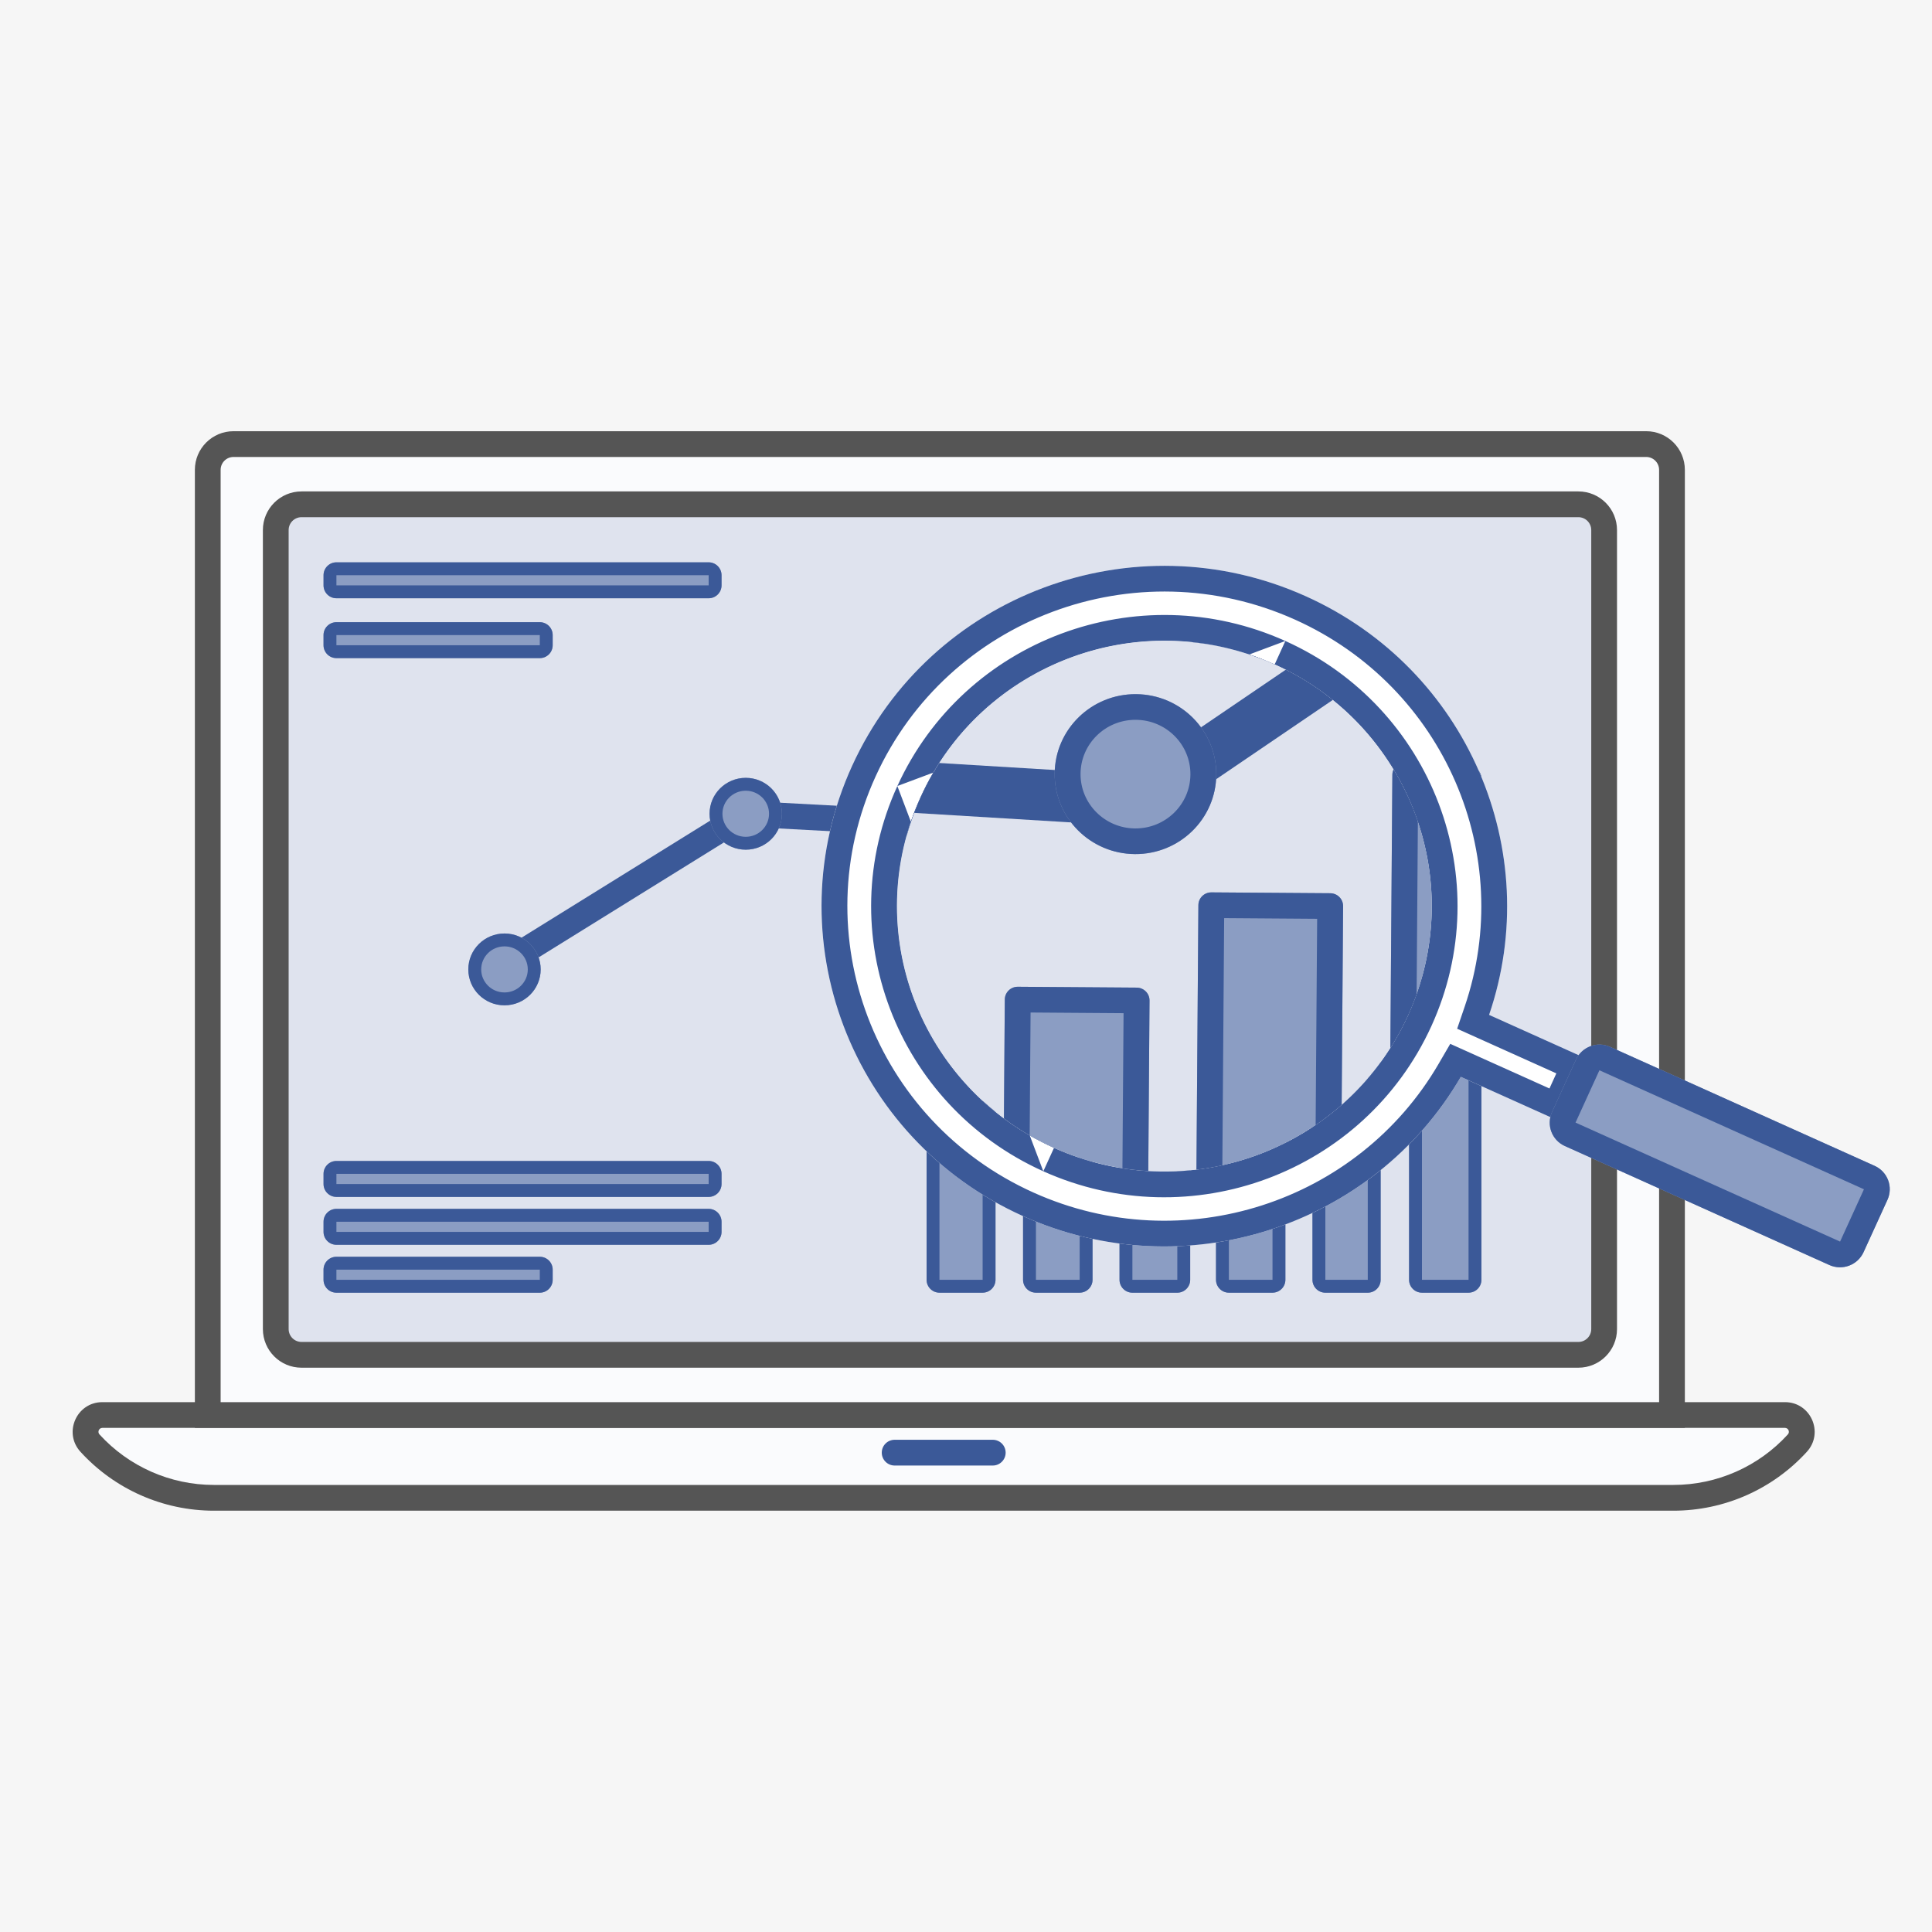
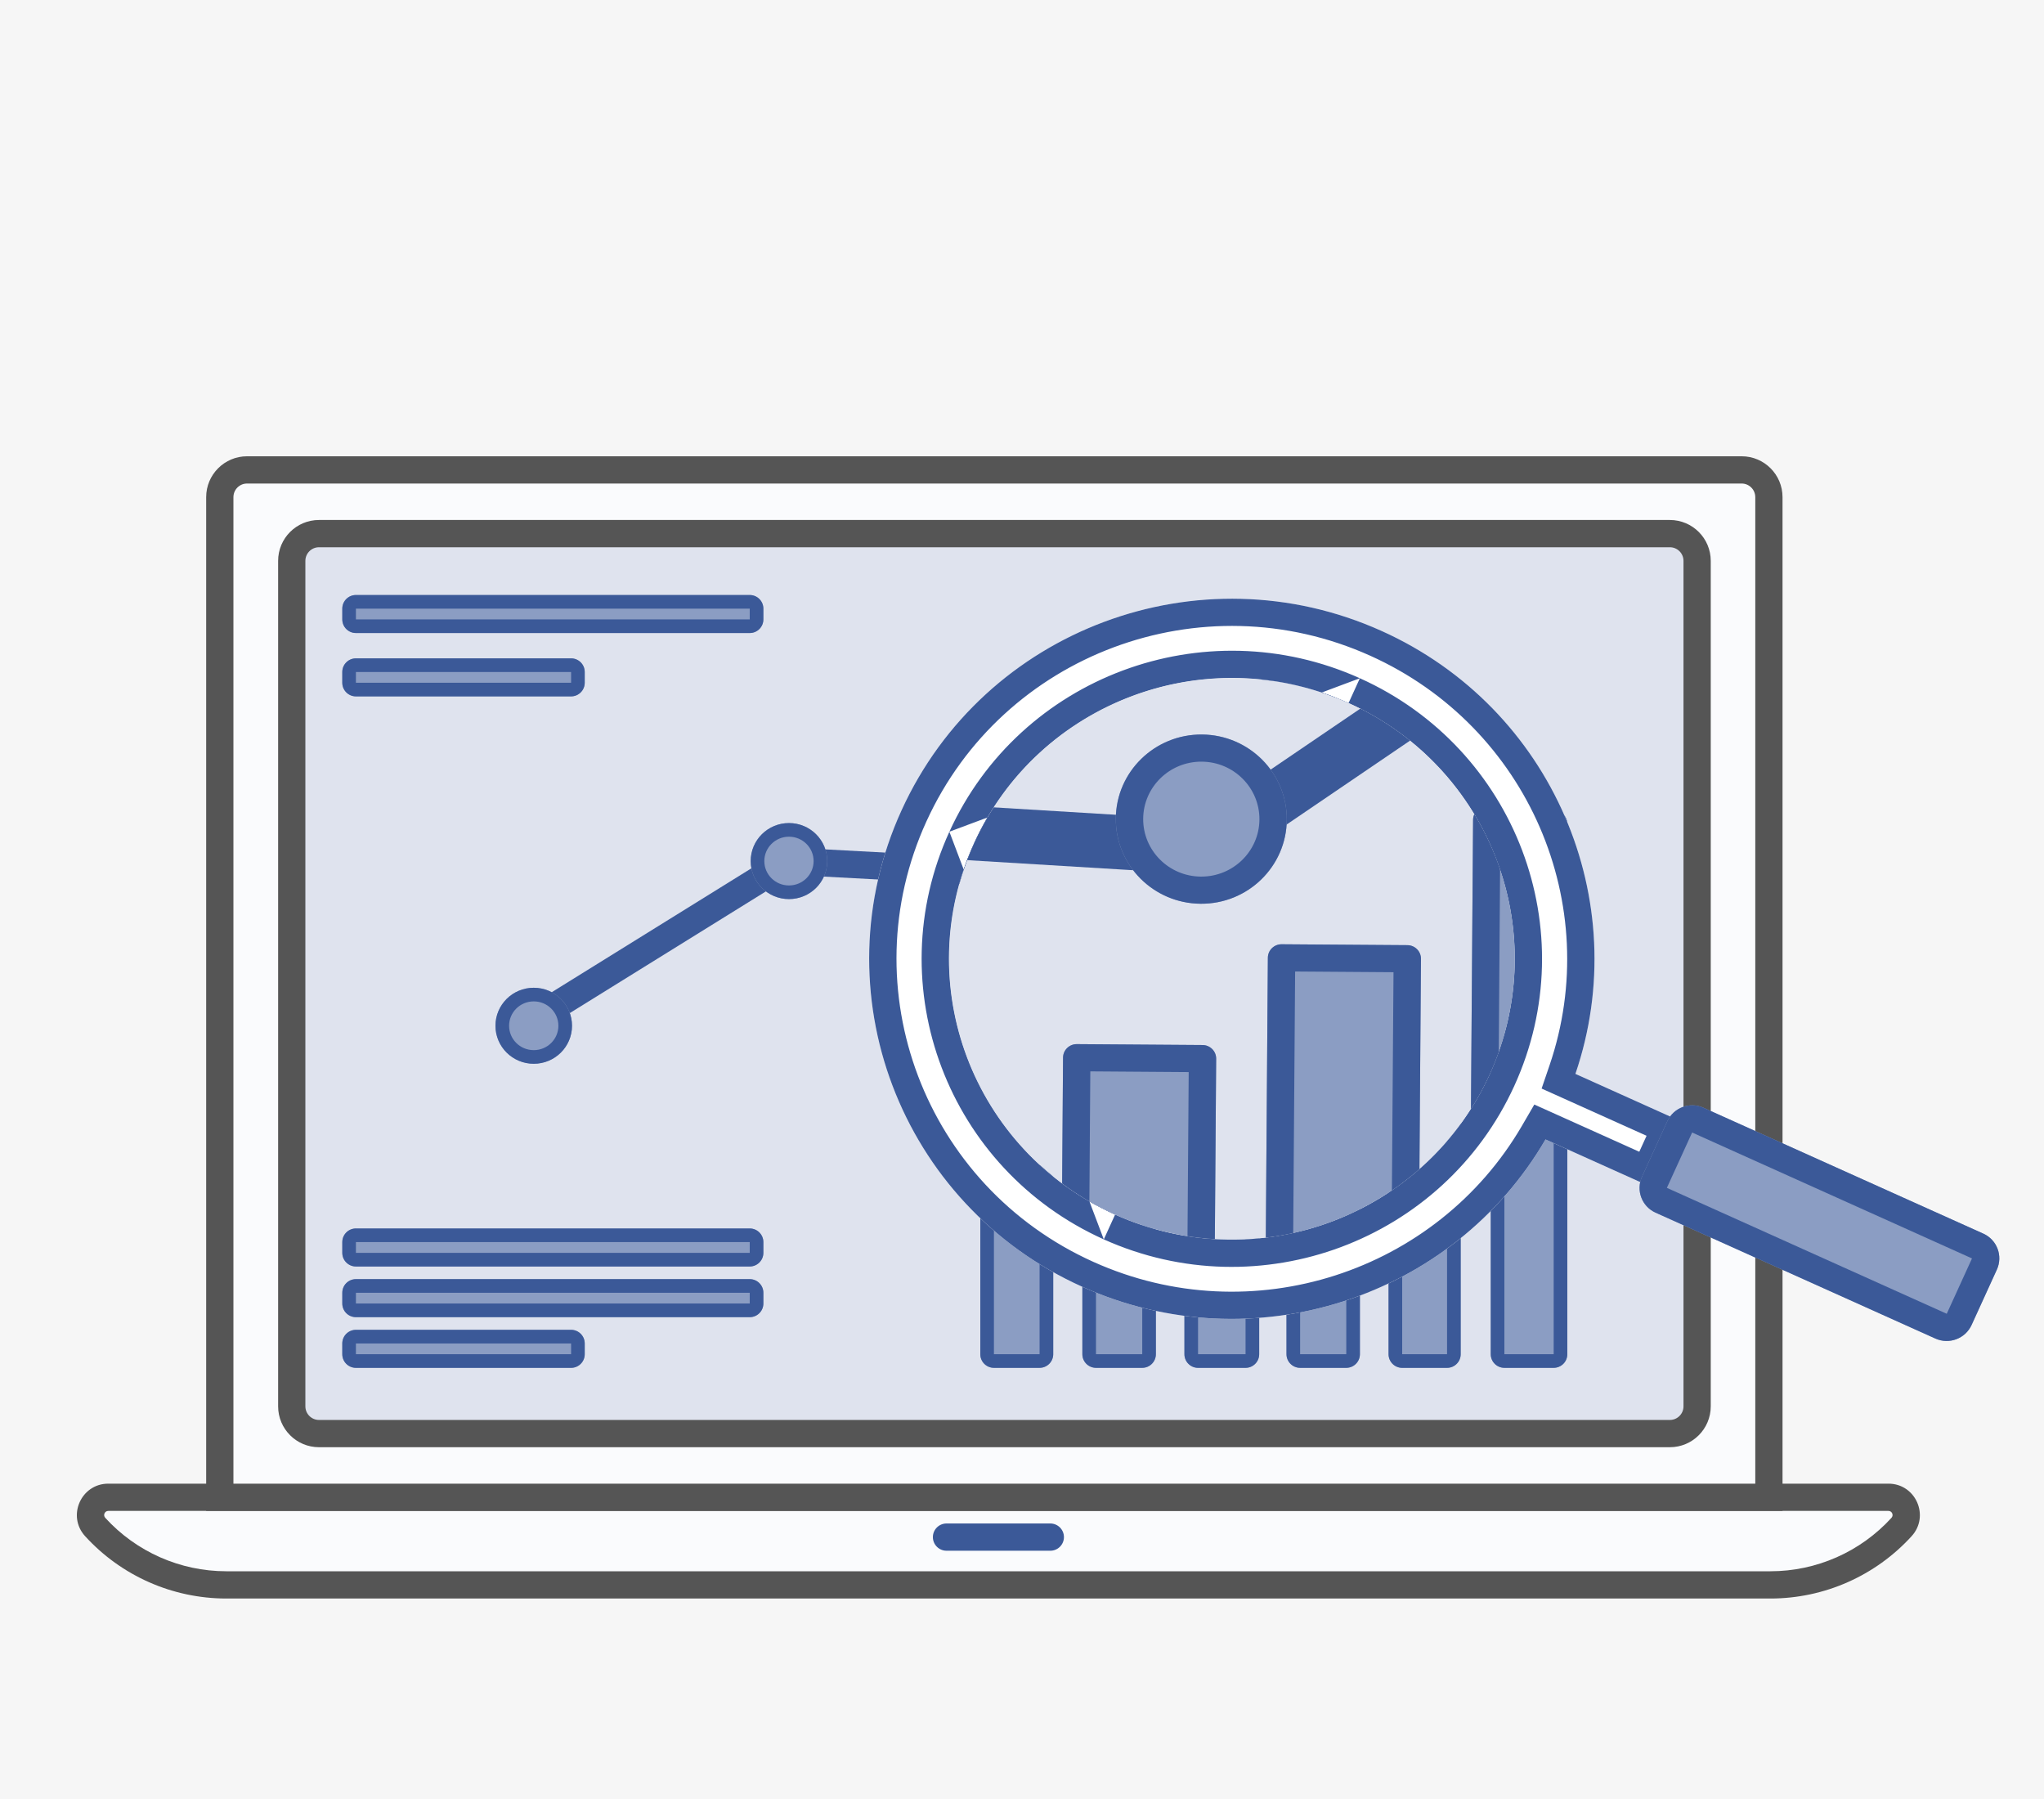
- <svg xmlns="http://www.w3.org/2000/svg" xmlns:xlink="http://www.w3.org/1999/xlink" width="150" height="150" viewBox="0 0 150 150" version="1.1">
-   <g id="Canvas" transform="translate(-5776 -522)">
+ <svg xmlns="http://www.w3.org/2000/svg" xmlns:xlink="http://www.w3.org/1999/xlink" width="150" height="132" viewBox="0 0 150 132" version="1.1">
+   <g id="Canvas" transform="translate(-4992 -456)">
    <g id="03">
      <g id="Rectangle 18">
-         <use xlink:href="#path0_fill" transform="translate(5776 522)" fill="#F6F6F6" />
+         <use xlink:href="#path0_fill" transform="translate(4992 456)" fill="#F6F6F6" />
      </g>
      <g id="Rectangle">
-         <use xlink:href="#path1_fill" transform="translate(5782.64 631.862)" fill="#FAFBFD" />
+         <use xlink:href="#path1_fill" transform="translate(4998.64 565.862)" fill="#FAFBFD" />
      </g>
      <g id="Rectangle (Stroke)">
-         <use xlink:href="#path2_fill" transform="translate(5781.64 630.862)" fill="#555555" />
+         <use xlink:href="#path2_fill" transform="translate(4997.64 564.862)" fill="#555555" />
      </g>
      <g id="Rectangle 2">
-         <use xlink:href="#path3_fill" transform="translate(5792.13 556.479)" fill="#FAFBFD" />
+         <use xlink:href="#path3_fill" transform="translate(5008.13 490.479)" fill="#FAFBFD" />
      </g>
      <g id="Rectangle 2 (Stroke)">
-         <use xlink:href="#path4_fill" transform="translate(5791.13 555.479)" fill="#555555" />
+         <use xlink:href="#path4_fill" transform="translate(5007.13 489.479)" fill="#555555" />
      </g>
      <g id="Rectangle 2">
-         <use xlink:href="#path5_fill" transform="translate(5797.41 561.154)" fill="#DFE3EE" />
+         <use xlink:href="#path5_fill" transform="translate(5013.41 495.154)" fill="#DFE3EE" />
      </g>
      <g id="Rectangle 2 (Stroke)">
-         <use xlink:href="#path6_fill" transform="translate(5796.41 560.154)" fill="#555555" />
+         <use xlink:href="#path6_fill" transform="translate(5012.41 494.154)" fill="#555555" />
      </g>
      <g id="Vector (Stroke)">
-         <use xlink:href="#path7_fill" transform="translate(5844.46 633.784)" fill="#3B5998" />
-       </g>
-       <g id="Rectangle 8">
-         <use xlink:href="#path8_fill" transform="translate(5847.94 607.49)" fill="#8B9DC3" />
-       </g>
-       <g id="Rectangle 8 (Stroke)">
-         <use xlink:href="#path9_fill" transform="translate(5847.94 607.49)" fill="#3B5998" />
-       </g>
-       <g id="Rectangle 8">
-         <use xlink:href="#path10_fill" transform="translate(5855.43 602.842)" fill="#8B9DC3" />
-       </g>
-       <g id="Rectangle 8 (Stroke)">
-         <use xlink:href="#path11_fill" transform="translate(5855.43 602.842)" fill="#3B5998" />
-       </g>
-       <g id="Rectangle 8">
-         <use xlink:href="#path12_fill" transform="translate(5862.92 597.265)" fill="#8B9DC3" />
-       </g>
-       <g id="Rectangle 8 (Stroke)">
-         <use xlink:href="#path13_fill" transform="translate(5862.92 597.265)" fill="#3B5998" />
-       </g>
-       <g id="Rectangle 8">
-         <use xlink:href="#path14_fill" transform="translate(5870.41 591.687)" fill="#8B9DC3" />
-       </g>
-       <g id="Rectangle 8 (Stroke)">
-         <use xlink:href="#path15_fill" transform="translate(5870.41 591.687)" fill="#3B5998" />
-       </g>
-       <g id="Rectangle 8">
-         <use xlink:href="#path16_fill" transform="translate(5877.9 587.04)" fill="#8B9DC3" />
-       </g>
-       <g id="Rectangle 8 (Stroke)">
-         <use xlink:href="#path17_fill" transform="translate(5877.9 587.04)" fill="#3B5998" />
-       </g>
-       <g id="Rectangle 8">
-         <use xlink:href="#path18_fill" transform="translate(5885.4 581.462)" fill="#8B9DC3" />
-       </g>
-       <g id="Rectangle 8 (Stroke)">
-         <use xlink:href="#path19_fill" transform="translate(5885.4 581.462)" fill="#3B5998" />
-       </g>
-       <g id="Rectangle 8">
-         <use xlink:href="#path20_fill" transform="matrix(6.16803e-17 1 -1 6.07877e-17 5832.02 565.659)" fill="#8B9DC3" />
-       </g>
-       <g id="Rectangle 8 (Stroke)">
-         <use xlink:href="#path21_fill" transform="matrix(6.16803e-17 1 -1 6.07877e-17 5832.02 565.659)" fill="#3B5998" />
-       </g>
-       <g id="Rectangle 8">
-         <use xlink:href="#path22_fill" transform="matrix(6.16803e-17 1 -1 6.07877e-17 5818.91 570.307)" fill="#8B9DC3" />
-       </g>
-       <g id="Rectangle 8 (Stroke)">
-         <use xlink:href="#path23_fill" transform="matrix(6.16803e-17 1 -1 6.07877e-17 5818.91 570.307)" fill="#3B5998" />
-       </g>
-       <g id="Rectangle 8">
-         <use xlink:href="#path20_fill" transform="matrix(6.16803e-17 1 -1 6.07877e-17 5832.02 615.856)" fill="#8B9DC3" />
-       </g>
-       <g id="Rectangle 8 (Stroke)">
-         <use xlink:href="#path21_fill" transform="matrix(6.16803e-17 1 -1 6.07877e-17 5832.02 615.856)" fill="#3B5998" />
-       </g>
-       <g id="Rectangle 8">
-         <use xlink:href="#path20_fill" transform="matrix(6.16803e-17 1 -1 6.07877e-17 5832.02 612.138)" fill="#8B9DC3" />
-       </g>
-       <g id="Rectangle 8 (Stroke)">
-         <use xlink:href="#path21_fill" transform="matrix(6.16803e-17 1 -1 6.07877e-17 5832.02 612.138)" fill="#3B5998" />
-       </g>
-       <g id="Rectangle 8">
-         <use xlink:href="#path22_fill" transform="matrix(6.16803e-17 1 -1 6.07877e-17 5818.91 619.575)" fill="#8B9DC3" />
-       </g>
-       <g id="Rectangle 8 (Stroke)">
-         <use xlink:href="#path23_fill" transform="matrix(6.16803e-17 1 -1 6.07877e-17 5818.91 619.575)" fill="#3B5998" />
+         <use xlink:href="#path7_fill" transform="translate(5060.46 567.784)" fill="#3B5998" />
+       </g>
+       <g id="Rectangle 8">
+         <use xlink:href="#path8_fill" transform="translate(5063.94 541.49)" fill="#8B9DC3" />
+       </g>
+       <g id="Rectangle 8 (Stroke)">
+         <use xlink:href="#path9_fill" transform="translate(5063.94 541.49)" fill="#3B5998" />
+       </g>
+       <g id="Rectangle 8">
+         <use xlink:href="#path10_fill" transform="translate(5071.43 536.842)" fill="#8B9DC3" />
+       </g>
+       <g id="Rectangle 8 (Stroke)">
+         <use xlink:href="#path11_fill" transform="translate(5071.43 536.842)" fill="#3B5998" />
+       </g>
+       <g id="Rectangle 8">
+         <use xlink:href="#path12_fill" transform="translate(5078.92 531.265)" fill="#8B9DC3" />
+       </g>
+       <g id="Rectangle 8 (Stroke)">
+         <use xlink:href="#path13_fill" transform="translate(5078.92 531.265)" fill="#3B5998" />
+       </g>
+       <g id="Rectangle 8">
+         <use xlink:href="#path14_fill" transform="translate(5086.41 525.687)" fill="#8B9DC3" />
+       </g>
+       <g id="Rectangle 8 (Stroke)">
+         <use xlink:href="#path15_fill" transform="translate(5086.41 525.687)" fill="#3B5998" />
+       </g>
+       <g id="Rectangle 8">
+         <use xlink:href="#path16_fill" transform="translate(5093.9 521.04)" fill="#8B9DC3" />
+       </g>
+       <g id="Rectangle 8 (Stroke)">
+         <use xlink:href="#path17_fill" transform="translate(5093.9 521.04)" fill="#3B5998" />
+       </g>
+       <g id="Rectangle 8">
+         <use xlink:href="#path18_fill" transform="translate(5101.4 515.462)" fill="#8B9DC3" />
+       </g>
+       <g id="Rectangle 8 (Stroke)">
+         <use xlink:href="#path19_fill" transform="translate(5101.4 515.462)" fill="#3B5998" />
+       </g>
+       <g id="Rectangle 8">
+         <use xlink:href="#path20_fill" transform="matrix(6.16803e-17 1 -1 6.07877e-17 5048.02 499.659)" fill="#8B9DC3" />
+       </g>
+       <g id="Rectangle 8 (Stroke)">
+         <use xlink:href="#path21_fill" transform="matrix(6.16803e-17 1 -1 6.07877e-17 5048.02 499.659)" fill="#3B5998" />
+       </g>
+       <g id="Rectangle 8">
+         <use xlink:href="#path22_fill" transform="matrix(6.16803e-17 1 -1 6.07877e-17 5034.91 504.307)" fill="#8B9DC3" />
+       </g>
+       <g id="Rectangle 8 (Stroke)">
+         <use xlink:href="#path23_fill" transform="matrix(6.16803e-17 1 -1 6.07877e-17 5034.91 504.307)" fill="#3B5998" />
+       </g>
+       <g id="Rectangle 8">
+         <use xlink:href="#path20_fill" transform="matrix(6.16803e-17 1 -1 6.07877e-17 5048.02 549.856)" fill="#8B9DC3" />
+       </g>
+       <g id="Rectangle 8 (Stroke)">
+         <use xlink:href="#path21_fill" transform="matrix(6.16803e-17 1 -1 6.07877e-17 5048.02 549.856)" fill="#3B5998" />
+       </g>
+       <g id="Rectangle 8">
+         <use xlink:href="#path20_fill" transform="matrix(6.16803e-17 1 -1 6.07877e-17 5048.02 546.138)" fill="#8B9DC3" />
+       </g>
+       <g id="Rectangle 8 (Stroke)">
+         <use xlink:href="#path21_fill" transform="matrix(6.16803e-17 1 -1 6.07877e-17 5048.02 546.138)" fill="#3B5998" />
+       </g>
+       <g id="Rectangle 8">
+         <use xlink:href="#path22_fill" transform="matrix(6.16803e-17 1 -1 6.07877e-17 5034.91 553.575)" fill="#8B9DC3" />
+       </g>
+       <g id="Rectangle 8 (Stroke)">
+         <use xlink:href="#path23_fill" transform="matrix(6.16803e-17 1 -1 6.07877e-17 5034.91 553.575)" fill="#3B5998" />
      </g>
      <g id="Vector 5 (Stroke)">
-         <use xlink:href="#path24_fill" transform="translate(5814.64 571.344)" fill="#3B5998" />
-       </g>
-       <g id="Ellipse 3">
-         <use xlink:href="#path25_fill" transform="translate(5812.36 594.476)" fill="#8B9DC3" />
-       </g>
-       <g id="Ellipse 3 (Stroke)">
-         <use xlink:href="#path26_fill" transform="translate(5812.36 594.476)" fill="#3B5998" />
-       </g>
-       <g id="Ellipse 3">
-         <use xlink:href="#path25_fill" transform="translate(5831.09 582.392)" fill="#8B9DC3" />
-       </g>
-       <g id="Ellipse 3 (Stroke)">
-         <use xlink:href="#path26_fill" transform="translate(5831.09 582.392)" fill="#3B5998" />
-       </g>
-       <g id="Ellipse 3">
-         <use xlink:href="#path25_fill" transform="translate(5848.88 583.321)" fill="#8B9DC3" />
-       </g>
-       <g id="Ellipse 3 (Stroke)">
-         <use xlink:href="#path26_fill" transform="translate(5848.88 583.321)" fill="#3B5998" />
-       </g>
-       <g id="Ellipse 3">
-         <use xlink:href="#path25_fill" transform="translate(5868.54 569.378)" fill="#8B9DC3" />
-       </g>
-       <g id="Ellipse 3 (Stroke)">
-         <use xlink:href="#path26_fill" transform="translate(5868.54 569.378)" fill="#3B5998" />
+         <use xlink:href="#path24_fill" transform="translate(5030.64 505.344)" fill="#3B5998" />
+       </g>
+       <g id="Ellipse 3">
+         <use xlink:href="#path25_fill" transform="translate(5028.36 528.476)" fill="#8B9DC3" />
+       </g>
+       <g id="Ellipse 3 (Stroke)">
+         <use xlink:href="#path26_fill" transform="translate(5028.36 528.476)" fill="#3B5998" />
+       </g>
+       <g id="Ellipse 3">
+         <use xlink:href="#path25_fill" transform="translate(5047.09 516.392)" fill="#8B9DC3" />
+       </g>
+       <g id="Ellipse 3 (Stroke)">
+         <use xlink:href="#path26_fill" transform="translate(5047.09 516.392)" fill="#3B5998" />
+       </g>
+       <g id="Ellipse 3">
+         <use xlink:href="#path25_fill" transform="translate(5064.88 517.321)" fill="#8B9DC3" />
+       </g>
+       <g id="Ellipse 3 (Stroke)">
+         <use xlink:href="#path26_fill" transform="translate(5064.88 517.321)" fill="#3B5998" />
+       </g>
+       <g id="Ellipse 3">
+         <use xlink:href="#path25_fill" transform="translate(5084.54 503.378)" fill="#8B9DC3" />
+       </g>
+       <g id="Ellipse 3 (Stroke)">
+         <use xlink:href="#path26_fill" transform="translate(5084.54 503.378)" fill="#3B5998" />
      </g>
      <g id="Group">
        <g id="Union">
-           <use xlink:href="#path27_fill" transform="matrix(0.415232 -0.909716 0.911977 0.41024 5831.18 605.51)" fill="#FFFFFF" />
+           <use xlink:href="#path27_fill" transform="matrix(0.415232 -0.909716 0.911977 0.41024 5047.18 539.51)" fill="#FFFFFF" />
        </g>
        <g id="Union (Stroke)">
-           <use xlink:href="#path28_fill" transform="matrix(0.415232 -0.909716 0.911977 0.41024 5831.18 605.51)" fill="#3B5998" />
+           <use xlink:href="#path28_fill" transform="matrix(0.415232 -0.909716 0.911977 0.41024 5047.18 539.51)" fill="#3B5998" />
        </g>
        <g id="Rectangle 10">
-           <use xlink:href="#path29_fill" transform="matrix(0.415232 -0.909716 0.911977 0.41024 5895.67 610.157)" fill="#8B9DC3" />
+           <use xlink:href="#path29_fill" transform="matrix(0.415232 -0.909716 0.911977 0.41024 5111.67 544.157)" fill="#8B9DC3" />
        </g>
        <g id="Rectangle 10 (Stroke)">
-           <use xlink:href="#path30_fill" transform="matrix(0.415232 -0.909716 0.911977 0.41024 5895.67 610.157)" fill="#3B5998" />
+           <use xlink:href="#path30_fill" transform="matrix(0.415232 -0.909716 0.911977 0.41024 5111.67 544.157)" fill="#3B5998" />
        </g>
        <g id="Mask Group">
          <mask id="mask0_alpha" mask-type="alpha">
            <g id="Ellipse 5">
-               <use xlink:href="#path31_fill" transform="matrix(0.854573 -0.524202 0.52708 0.84683 5837.84 585.654)" fill="#8B9DC3" />
+               <use xlink:href="#path31_fill" transform="matrix(0.854573 -0.524202 0.52708 0.84683 5053.84 519.654)" fill="#8B9DC3" />
            </g>
          </mask>
          <g id="Ellipse 5" mask="url(#mask0_alpha)">
-             <use xlink:href="#path31_fill" transform="matrix(0.854573 -0.524202 0.52708 0.84683 5837.84 585.654)" fill="#DFE3EE" />
+             <use xlink:href="#path31_fill" transform="matrix(0.854573 -0.524202 0.52708 0.84683 5053.84 519.654)" fill="#DFE3EE" />
          </g>
          <g id="Vector 5 (Stroke)" mask="url(#mask0_alpha)">
-             <use xlink:href="#path32_fill" transform="matrix(1.00401 0.00723078 -0.00727793 0.995931 5783.07 550.909)" fill="#3B5998" />
+             <use xlink:href="#path32_fill" transform="matrix(1.00401 0.00723078 -0.00727793 0.995931 4999.07 484.909)" fill="#3B5998" />
          </g>
          <g id="Ellipse 3" mask="url(#mask0_alpha)">
-             <use xlink:href="#path33_fill" transform="matrix(1.00401 0.00723078 -0.00727793 0.995931 5857.93 575.849)" fill="#8B9DC3" />
+             <use xlink:href="#path33_fill" transform="matrix(1.00401 0.00723078 -0.00727793 0.995931 5073.93 509.849)" fill="#8B9DC3" />
          </g>
          <g id="Ellipse 3 (Stroke)" mask="url(#mask0_alpha)">
-             <use xlink:href="#path34_fill" transform="matrix(1.00401 0.00723078 -0.00727793 0.995931 5857.93 575.849)" fill="#3B5998" />
+             <use xlink:href="#path34_fill" transform="matrix(1.00401 0.00723078 -0.00727793 0.995931 5073.93 509.849)" fill="#3B5998" />
          </g>
          <g id="Rectangle 8" mask="url(#mask0_alpha)">
-             <use xlink:href="#path35_fill" transform="matrix(1.00401 0.00723078 -0.00727793 0.995931 5854.02 598.605)" fill="#8B9DC3" />
+             <use xlink:href="#path35_fill" transform="matrix(1.00401 0.00723078 -0.00727793 0.995931 5070.02 532.605)" fill="#8B9DC3" />
          </g>
          <g id="Rectangle 8 (Stroke)" mask="url(#mask0_alpha)">
-             <use xlink:href="#path36_fill" transform="matrix(1.00401 0.00723078 -0.00727793 0.995931 5854.02 598.605)" fill="#3B5998" />
+             <use xlink:href="#path36_fill" transform="matrix(1.00401 0.00723078 -0.00727793 0.995931 5070.02 532.605)" fill="#3B5998" />
          </g>
          <g id="Rectangle 8" mask="url(#mask0_alpha)">
-             <use xlink:href="#path35_fill" transform="matrix(1.00401 0.00723078 -0.00727793 0.995931 5869.05 591.277)" fill="#8B9DC3" />
+             <use xlink:href="#path35_fill" transform="matrix(1.00401 0.00723078 -0.00727793 0.995931 5085.05 525.277)" fill="#8B9DC3" />
          </g>
          <g id="Rectangle 8 (Stroke)" mask="url(#mask0_alpha)">
-             <use xlink:href="#path36_fill" transform="matrix(1.00401 0.00723078 -0.00727793 0.995931 5869.05 591.277)" fill="#3B5998" />
+             <use xlink:href="#path36_fill" transform="matrix(1.00401 0.00723078 -0.00727793 0.995931 5085.05 525.277)" fill="#3B5998" />
          </g>
          <g id="Rectangle 8" mask="url(#mask0_alpha)">
-             <use xlink:href="#path35_fill" transform="matrix(1.00401 0.00723078 -0.00727793 0.995931 5884.11 581.159)" fill="#8B9DC3" />
+             <use xlink:href="#path35_fill" transform="matrix(1.00401 0.00723078 -0.00727793 0.995931 5100.11 515.159)" fill="#8B9DC3" />
          </g>
          <g id="Rectangle 8 (Stroke)" mask="url(#mask0_alpha)">
-             <use xlink:href="#path36_fill" transform="matrix(1.00401 0.00723078 -0.00727793 0.995931 5884.11 581.159)" fill="#3B5998" />
+             <use xlink:href="#path36_fill" transform="matrix(1.00401 0.00723078 -0.00727793 0.995931 5100.11 515.159)" fill="#3B5998" />
          </g>
        </g>
      </g>
    </g>
  </g>
  <defs>
-     <path id="path0_fill" d="M 0 0L 150 0L 150 150L 0 150L 0 0Z" />
-     <path id="path1_fill" d="M 0.342 2.179C -0.42 1.343 0.173 0 1.305 0L 131.943 0C 133.074 0 133.667 1.343 132.905 2.179L 132.905 2.179C 130.438 4.886 126.945 6.428 123.282 6.428L 9.965 6.428C 6.303 6.428 2.81 4.886 0.342 2.179L 0.342 2.179Z" />
+     <path id="path0_fill" d="M 0 0L 150 0L 150 132L 0 132L 0 0Z" />
+     <path id="path1_fill" d="M 0.342 2.179C -0.42 1.343 0.173 0 1.305 0L 131.943 0C 133.074 0 133.667 1.343 132.905 2.179C 130.438 4.886 126.945 6.428 123.282 6.428L 9.965 6.428C 6.303 6.428 2.81 4.886 0.342 2.179Z" />
    <path id="path2_fill" fill-rule="evenodd" d="M 0.605 3.853C -0.742 2.375 0.307 0 2.307 0L 132.945 0C 134.945 0 135.993 2.375 134.646 3.853C 131.989 6.767 128.228 8.428 124.284 8.428L 10.967 8.428C 7.023 8.428 3.262 6.767 0.605 3.853ZM 2.307 2C 2.044 2 1.907 2.312 2.083 2.506C 4.361 5.004 7.586 6.428 10.967 6.428L 124.284 6.428C 127.665 6.428 130.89 5.004 133.168 2.506C 133.345 2.312 133.207 2 132.945 2L 2.307 2Z" />
    <path id="path3_fill" d="M 0 2C 0 0.895 0.895 0 2 0L 111.682 0C 112.787 0 113.682 0.895 113.682 2L 113.682 75.383L 0 75.383L 0 2Z" />
    <path id="path4_fill" fill-rule="evenodd" d="M 0 3C 0 1.343 1.343 0 3 0L 112.682 0C 114.339 0 115.682 1.343 115.682 3L 115.682 76.383L 115.682 77.383L 114.682 77.383L 1 77.383L 0 77.383L 0 76.383L 0 3ZM 3 2C 2.448 2 2 2.448 2 3L 2 75.383L 113.682 75.383L 113.682 3C 113.682 2.448 113.235 2 112.682 2L 3 2Z" />
    <path id="path5_fill" d="M 0 2C 0 0.895 0.895 0 2 0L 101.134 0C 102.239 0 103.134 0.895 103.134 2L 103.134 64.034C 103.134 65.138 102.239 66.034 101.134 66.034L 2 66.034C 0.895 66.034 0 65.138 0 64.034L 0 2Z" />
    <path id="path6_fill" fill-rule="evenodd" d="M 0 3C 0 1.343 1.343 0 3 0L 102.134 0C 103.791 0 105.134 1.343 105.134 3L 105.134 65.034C 105.134 66.69 103.791 68.034 102.134 68.034L 3 68.034C 1.343 68.034 0 66.69 0 65.034L 0 3ZM 3 2C 2.448 2 2 2.448 2 3L 2 65.034C 2 65.586 2.448 66.034 3 66.034L 102.134 66.034C 102.687 66.034 103.134 65.586 103.134 65.034L 103.134 3C 103.134 2.448 102.687 2 102.134 2L 3 2Z" />
    <path id="path7_fill" fill-rule="evenodd" d="M 0 1C 0 0.448 0.448 0 1 0L 8.618 0C 9.17 0 9.618 0.448 9.618 1C 9.618 1.552 9.17 2 8.618 2L 1 2C 0.448 2 0 1.552 0 1Z" />
    <path id="path8_fill" d="M 0 1C 0 0.448 0.448 0 1 0L 4.351 0C 4.903 0 5.351 0.448 5.351 1L 5.351 13.873C 5.351 14.425 4.903 14.873 4.351 14.873L 1 14.873C 0.448 14.873 0 14.425 0 13.873L 0 1Z" />
    <path id="path9_fill" fill-rule="evenodd" d="M 4.351 1L 1 1L 1 13.873L 4.351 13.873L 4.351 1ZM 1 0C 0.448 0 0 0.448 0 1L 0 13.873C 0 14.425 0.448 14.873 1 14.873L 4.351 14.873C 4.903 14.873 5.351 14.425 5.351 13.873L 5.351 1C 5.351 0.448 4.903 0 4.351 0L 1 0Z" />
    <path id="path10_fill" d="M 0 1C 0 0.448 0.448 0 1 0L 4.394 0C 4.946 0 5.394 0.448 5.394 1L 5.394 18.521C 5.394 19.073 4.946 19.521 4.394 19.521L 1 19.521C 0.448 19.521 0 19.073 0 18.521L 0 1Z" />
    <path id="path11_fill" fill-rule="evenodd" d="M 4.394 1L 1 1L 1 18.521L 4.394 18.521L 4.394 1ZM 1 0C 0.448 0 0 0.448 0 1L 0 18.521C 0 19.073 0.448 19.521 1 19.521L 4.394 19.521C 4.946 19.521 5.394 19.073 5.394 18.521L 5.394 1C 5.394 0.448 4.946 0 4.394 0L 1 0Z" />
    <path id="path12_fill" d="M 0 1C 0 0.448 0.448 0 1 0L 4.486 0C 5.038 0 5.486 0.448 5.486 1L 5.486 24.099C 5.486 24.651 5.038 25.099 4.486 25.099L 1 25.099C 0.448 25.099 0 24.651 0 24.099L 0 1Z" />
    <path id="path13_fill" fill-rule="evenodd" d="M 4.486 1L 1 1L 1 24.099L 4.486 24.099L 4.486 1ZM 1 0C 0.448 0 0 0.448 0 1L 0 24.099C 0 24.651 0.448 25.099 1 25.099L 4.486 25.099C 5.038 25.099 5.486 24.651 5.486 24.099L 5.486 1C 5.486 0.448 5.038 0 4.486 0L 1 0Z" />
    <path id="path14_fill" d="M 0 1C 0 0.448 0.448 0 1 0L 4.387 0C 4.939 0 5.387 0.448 5.387 1L 5.387 29.676C 5.387 30.228 4.939 30.676 4.387 30.676L 1 30.676C 0.448 30.676 0 30.228 0 29.676L 0 1Z" />
    <path id="path15_fill" fill-rule="evenodd" d="M 4.387 1L 1 1L 1 29.676L 4.387 29.676L 4.387 1ZM 1 0C 0.448 0 0 0.448 0 1L 0 29.676C 0 30.228 0.448 30.676 1 30.676L 4.387 30.676C 4.939 30.676 5.387 30.228 5.387 29.676L 5.387 1C 5.387 0.448 4.939 0 4.387 0L 1 0Z" />
    <path id="path16_fill" d="M 0 1C 0 0.448 0.448 0 1 0L 4.293 0C 4.845 0 5.293 0.448 5.293 1L 5.293 34.324C 5.293 34.876 4.845 35.324 4.293 35.324L 1 35.324C 0.448 35.324 0 34.876 0 34.324L 0 1Z" />
    <path id="path17_fill" fill-rule="evenodd" d="M 4.293 1L 1 1L 1 34.324L 4.293 34.324L 4.293 1ZM 1 0C 0.448 0 0 0.448 0 1L 0 34.324C 0 34.876 0.448 35.324 1 35.324L 4.293 35.324C 4.845 35.324 5.293 34.876 5.293 34.324L 5.293 1C 5.293 0.448 4.845 0 4.293 0L 1 0Z" />
    <path id="path18_fill" d="M 0 1C 0 0.448 0.448 0 1 0L 4.618 0C 5.171 0 5.618 0.448 5.618 1L 5.618 39.901C 5.618 40.454 5.171 40.901 4.618 40.901L 1 40.901C 0.448 40.901 0 40.454 0 39.901L 0 1Z" />
    <path id="path19_fill" fill-rule="evenodd" d="M 4.618 1L 1 1L 1 39.901L 4.618 39.901L 4.618 1ZM 1 0C 0.448 0 0 0.448 0 1L 0 39.901C 0 40.454 0.448 40.901 1 40.901L 4.618 40.901C 5.171 40.901 5.618 40.454 5.618 39.901L 5.618 1C 5.618 0.448 5.171 0 4.618 0L 1 0Z" />
    <path id="path20_fill" d="M 0 1C 0 0.448 0.448 0 1 0L 1.789 0C 2.341 0 2.789 0.448 2.789 1L 2.789 29.9C 2.789 30.453 2.341 30.9 1.789 30.9L 1 30.9C 0.448 30.9 0 30.453 0 29.9L 0 1Z" />
    <path id="path21_fill" fill-rule="evenodd" d="M 1.789 1L 1 1L 1 29.9L 1.789 29.9L 1.789 1ZM 1 0C 0.448 0 0 0.448 0 1L 0 29.9C 0 30.453 0.448 30.9 1 30.9L 1.789 30.9C 2.341 30.9 2.789 30.453 2.789 29.9L 2.789 1C 2.789 0.448 2.341 0 1.789 0L 1 0Z" />
    <path id="path22_fill" d="M 0 1C 0 0.448 0.448 0 1 0L 1.789 0C 2.341 0 2.789 0.448 2.789 1L 2.789 16.791C 2.789 17.343 2.341 17.791 1.789 17.791L 1 17.791C 0.448 17.791 0 17.343 0 16.791L 0 1Z" />
    <path id="path23_fill" fill-rule="evenodd" d="M 1.789 1L 1 1L 1 16.791L 1.789 16.791L 1.789 1ZM 1 0C 0.448 0 0 0.448 0 1L 0 16.791C 0 17.343 0.448 17.791 1 17.791L 1.789 17.791C 2.341 17.791 2.789 17.343 2.789 16.791L 2.789 1C 2.789 0.448 2.341 0 1.789 0L 1 0Z" />
    <path id="path24_fill" fill-rule="evenodd" d="M 57.279 1.644L 37.147 15.588L 36.866 15.783L 36.524 15.764L 19.515 14.852L 1.054 26.306L 0 24.606L 18.727 12.986L 18.995 12.821L 19.308 12.838L 36.29 13.749L 56.141 0L 57.279 1.644Z" />
    <path id="path25_fill" d="M 5.618 2.789C 5.618 4.329 4.361 5.577 2.809 5.577C 1.258 5.577 0 4.329 0 2.789C 0 1.249 1.258 0 2.809 0C 4.361 0 5.618 1.249 5.618 2.789Z" />
    <path id="path26_fill" fill-rule="evenodd" d="M 2.809 4.577C 3.815 4.577 4.618 3.77 4.618 2.789C 4.618 1.808 3.815 1 2.809 1C 1.803 1 1 1.808 1 2.789C 1 3.77 1.803 4.577 2.809 4.577ZM 2.809 5.577C 4.361 5.577 5.618 4.329 5.618 2.789C 5.618 1.249 4.361 0 2.809 0C 1.258 0 0 1.249 0 2.789C 0 4.329 1.258 5.577 2.809 5.577Z" />
    <path id="path27_fill" fill-rule="evenodd" d="M 29.093 53.02C 42.459 51.687 52.897 40.356 52.897 26.576C 52.897 11.898 41.056 -0 26.448 8.41478e-09C 11.841 -7.88177e-05 -8.24068e-05 11.898 4.30116e-10 26.576C -5.14074e-05 40.356 10.438 51.687 23.804 53.021L 23.804 61.656L 29.093 61.656L 29.093 53.02ZM 47.078 26.576C 47.078 38.024 37.842 47.305 26.448 47.305C 15.055 47.305 5.819 38.024 5.819 26.576C 5.819 15.127 15.055 5.846 26.448 5.847C 37.842 5.847 47.078 15.127 47.078 26.576Z" />
-     <path id="path28_fill" fill-rule="evenodd" d="M 27.093 51.21L 28.895 51.03C 41.24 49.799 50.897 39.326 50.897 26.576C 50.897 12.994 39.942 2 26.448 2L 26.448 2C 12.955 2 2 12.994 2 26.576C 2 39.326 11.657 49.799 24.002 51.031L 25.804 51.21L 25.804 53.021L 25.804 59.656L 27.093 59.656L 27.093 53.02L 27.093 51.21ZM 29.093 59.656L 29.093 61.656L 27.093 61.656L 23.804 61.656L 23.804 53.021C 10.438 51.687 -5.1407e-05 40.356 4.30112e-10 26.576C -8.24064e-05 11.898 11.841 -7.88093e-05 26.448 8.41439e-09C 41.056 -0 52.897 11.898 52.897 26.576C 52.897 40.356 42.459 51.687 29.093 53.02L 29.093 59.656ZM 49.078 26.576C 49.078 39.12 38.956 49.305 26.448 49.305C 13.941 49.305 3.819 39.12 3.819 26.576M 26.448 3.847C 13.941 3.846 3.819 14.032 3.819 26.576ZM 49.078 26.576C 49.078 14.032 38.956 3.847 26.449 3.847ZM 26.448 47.305C 37.842 47.305 47.078 38.024 47.078 26.576C 47.078 15.127 37.842 5.847 26.448 5.847C 15.055 5.846 5.819 15.127 5.819 26.576C 5.819 38.024 15.055 47.305 26.448 47.305Z" />
+     <path id="path28_fill" fill-rule="evenodd" d="M 27.093 51.21L 28.895 51.03C 41.24 49.799 50.897 39.326 50.897 26.576C 50.897 12.994 39.942 2 26.448 2L 26.448 2C 12.955 2 2 12.994 2 26.576C 2 39.326 11.657 49.799 24.002 51.031L 25.804 51.21L 25.804 53.021L 25.804 59.656L 27.093 59.656L 27.093 53.02L 27.093 51.21ZM 29.093 59.656L 29.093 61.656L 27.093 61.656L 23.804 61.656L 23.804 53.021C 10.438 51.687 -5.1407e-05 40.356 4.30112e-10 26.576C -8.24064e-05 11.898 11.841 -7.88093e-05 26.448 8.41439e-09C 41.056 -0 52.897 11.898 52.897 26.576C 52.897 40.356 42.459 51.687 29.093 53.02L 29.093 59.656ZM 49.078 26.576C 49.078 39.12 38.956 49.305 26.448 49.305C 13.941 49.305 3.819 39.12 3.819 26.576M 26.448 3.847C 13.941 3.846 3.819 14.032 3.819 26.576L 26.448 3.847ZM 49.078 26.576C 49.078 14.032 38.956 3.847 26.449 3.847L 49.078 26.576ZM 26.448 47.305C 37.842 47.305 47.078 38.024 47.078 26.576C 47.078 15.127 37.842 5.847 26.448 5.847C 15.055 5.846 5.819 15.127 5.819 26.576C 5.819 38.024 15.055 47.305 26.448 47.305Z" />
    <path id="path29_fill" d="M 0 2C 0 0.895 0.895 0 2 0L 6.464 0C 7.568 0 8.464 0.895 8.464 2L 8.464 24.521C 8.464 25.626 7.568 26.521 6.464 26.521L 2 26.521C 0.895 26.521 0 25.626 0 24.521L 0 2Z" />
    <path id="path30_fill" fill-rule="evenodd" d="M 6.464 2L 2 2L 2 24.521L 6.464 24.521L 6.464 2ZM 2 0C 0.895 0 0 0.895 0 2L 0 24.521C 0 25.626 0.895 26.521 2 26.521L 6.464 26.521C 7.568 26.521 8.464 25.626 8.464 24.521L 8.464 2C 8.464 0.895 7.568 0 6.464 0L 2 0Z" />
    <path id="path31_fill" d="M 41.322 20.698C 41.322 32.13 32.072 41.397 20.661 41.397C 9.25 41.397 0 32.13 0 20.698C 0 9.267 9.25 0 20.661 0C 32.072 0 41.322 9.267 41.322 20.698Z" />
    <path id="path32_fill" fill-rule="evenodd" d="M 127.171 3.283L 82.39 34.453L 81.826 34.846L 81.14 34.809L 43.238 32.765L 2.116 58.406L 0 55.012L 41.657 29.037L 42.193 28.703L 42.823 28.737L 80.669 30.778L 124.886 0L 127.171 3.283Z" />
    <path id="path33_fill" d="M 12.497 6.234C 12.497 9.677 9.699 12.468 6.249 12.468C 2.798 12.468 0 9.677 0 6.234C 0 2.791 2.798 0 6.249 0C 9.699 0 12.497 2.791 12.497 6.234Z" />
    <path id="path34_fill" fill-rule="evenodd" d="M 6.249 10.468C 8.599 10.468 10.497 8.568 10.497 6.234C 10.497 3.9 8.599 2 6.249 2C 3.898 2 2 3.9 2 6.234C 2 8.568 3.898 10.468 6.249 10.468ZM 6.249 12.468C 9.699 12.468 12.497 9.677 12.497 6.234C 12.497 2.791 9.699 0 6.249 0C 2.798 0 0 2.791 0 6.234C 0 9.677 2.798 12.468 6.249 12.468Z" />
    <path id="path35_fill" d="M 0 1C 0 0.448 0.448 0 1 0L 10.191 0C 10.744 0 11.191 0.448 11.191 1L 11.191 30.734C 11.191 31.286 10.744 31.734 10.191 31.734L 1 31.734C 0.448 31.734 0 31.286 0 30.734L 0 1Z" />
    <path id="path36_fill" fill-rule="evenodd" d="M 2 2L 2 29.734L 9.191 29.734L 9.191 2L 2 2ZM 1 0C 0.448 0 0 0.448 0 1L 0 30.734C 0 31.286 0.448 31.734 1 31.734L 10.191 31.734C 10.744 31.734 11.191 31.286 11.191 30.734L 11.191 1C 11.191 0.448 10.744 0 10.191 0L 1 0Z" />
  </defs>
</svg>
